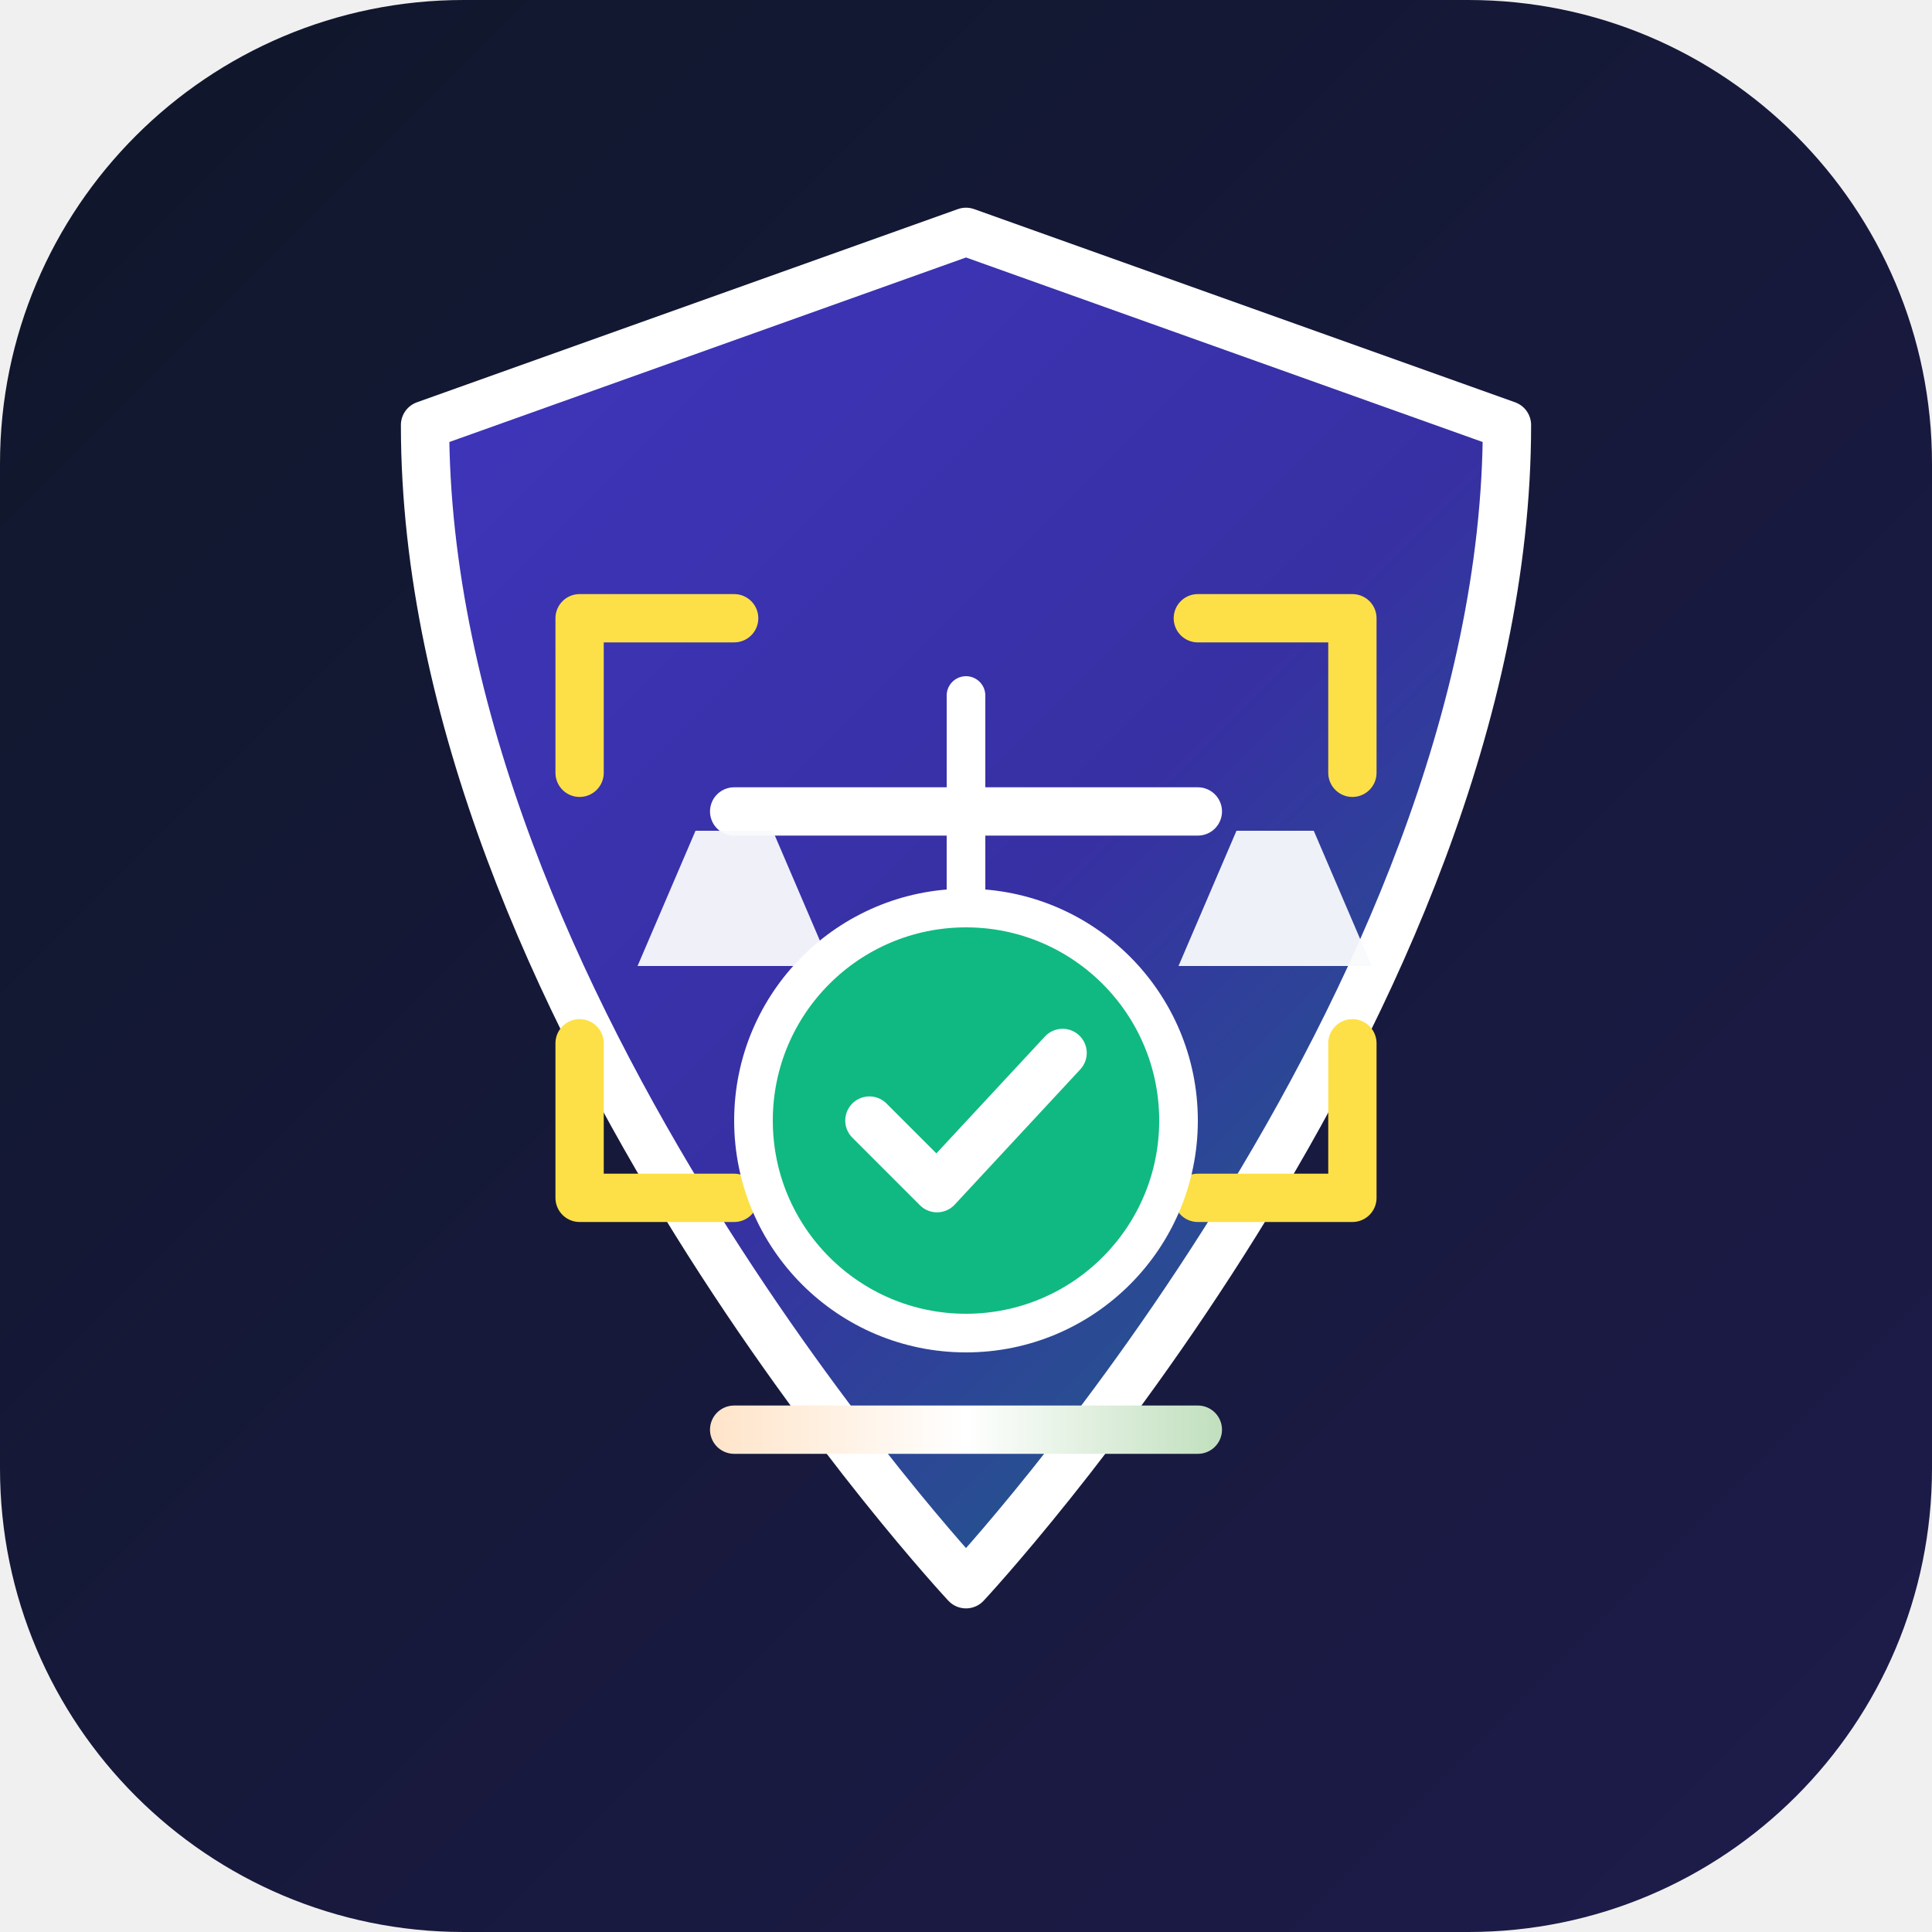
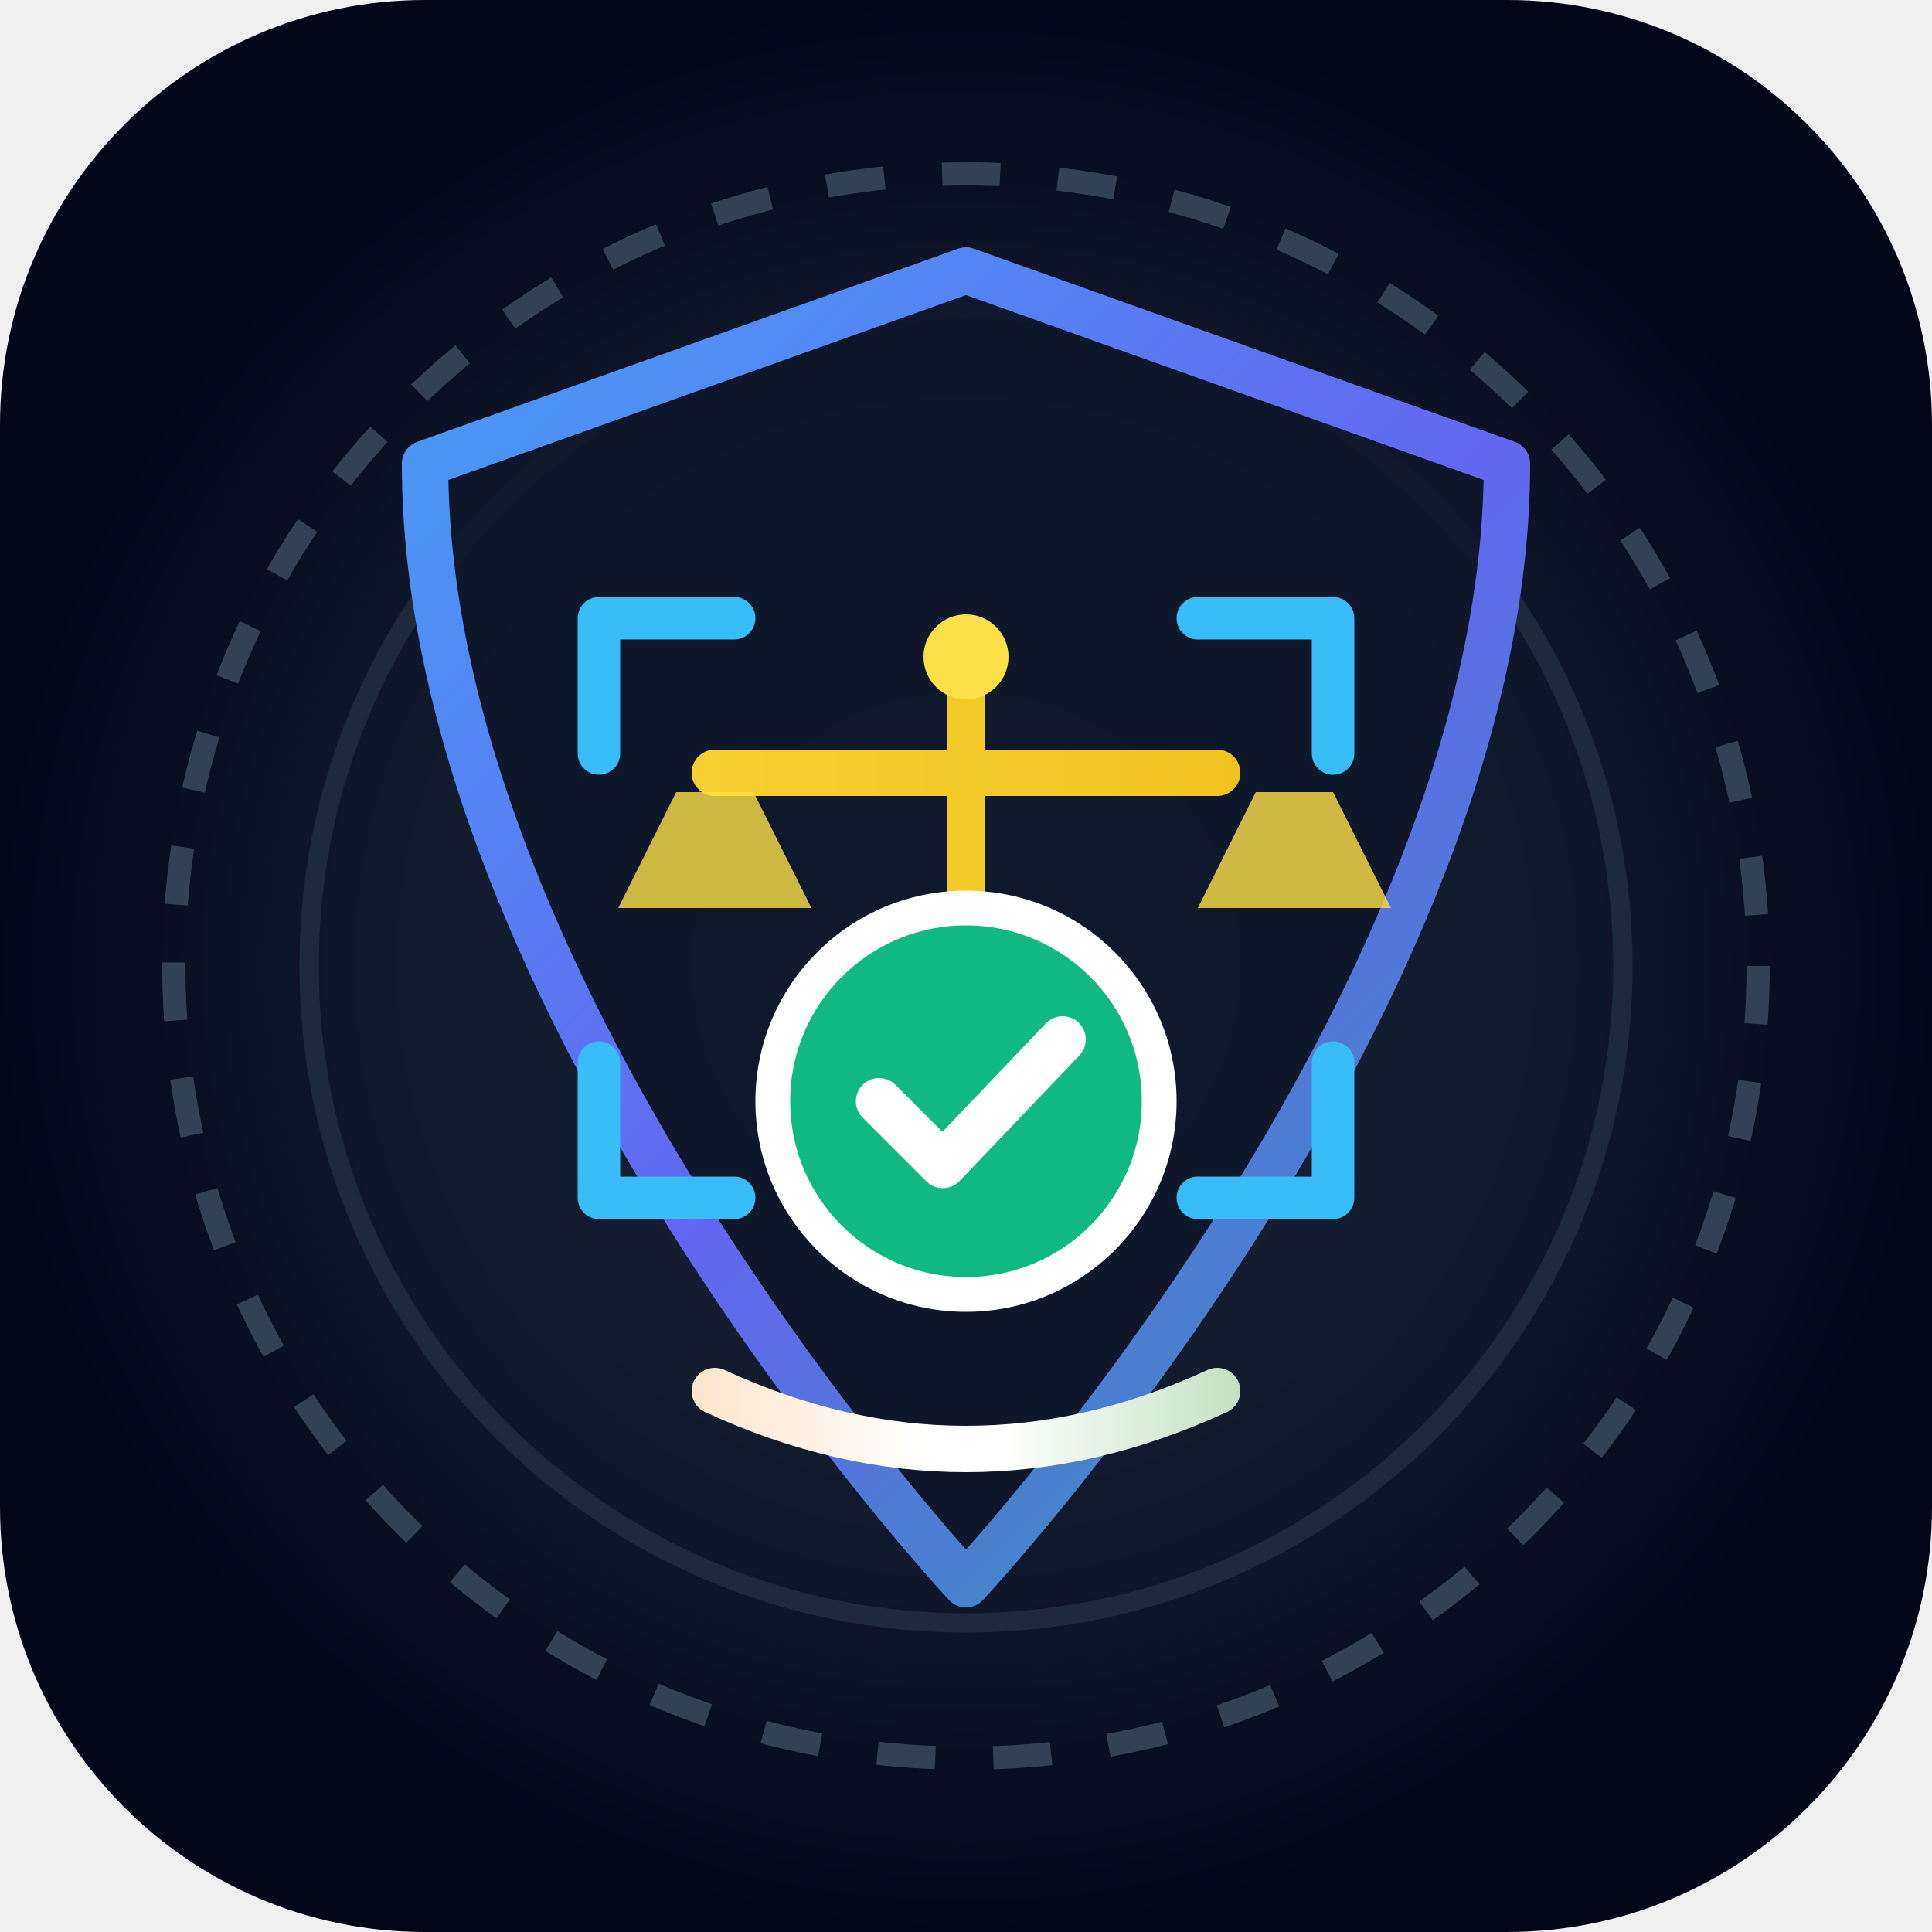
<svg xmlns="http://www.w3.org/2000/svg" viewBox="0 0 100 100" fill="none">
  <defs>
-     <linearGradient id="logoBgGrad" x1="0" y1="0" x2="100" y2="100" gradientUnits="userSpaceOnUse">
-       <stop offset="0%" stop-color="#0F172A" />
-       <stop offset="100%" stop-color="#1E1B4B" />
+     <radialGradient id="logoLensAura" cx="50%" cy="50%" r="50%">
+       <stop offset="0%" stop-color="#1E293B" />
+       <stop offset="65%" stop-color="#0F172A" />
+       <stop offset="100%" stop-color="#020617" />
+     </radialGradient>
+     <linearGradient id="logoShieldBorder" x1="0" y1="0" x2="100" y2="100" gradientUnits="userSpaceOnUse">
+       <stop offset="0%" stop-color="#38BDF8" />
+       <stop offset="50%" stop-color="#6366F1" />
+       <stop offset="100%" stop-color="#10B981" />
    </linearGradient>
-     <linearGradient id="shieldGrad" x1="0" y1="0" x2="100" y2="100" gradientUnits="userSpaceOnUse">
-       <stop offset="0%" stop-color="#4338CA" />
-       <stop offset="50%" stop-color="#3730A3" />
-       <stop offset="100%" stop-color="#059669" />
+     <linearGradient id="logoGoldScales" x1="0" y1="0" x2="100" y2="0" gradientUnits="userSpaceOnUse">
+       <stop offset="0%" stop-color="#FDE047" />
+       <stop offset="100%" stop-color="#EAB308" />
    </linearGradient>
-     <linearGradient id="tricolorRibbon" x1="0" y1="0" x2="100" y2="0" gradientUnits="userSpaceOnUse">
+     <linearGradient id="logoTricolor" x1="0" y1="0" x2="100" y2="0" gradientUnits="userSpaceOnUse">
      <stop offset="0%" stop-color="#FF9933" />
-       <stop offset="50%" stop-color="#FFFFFF" />
+       <stop offset="48%" stop-color="#FFFFFF" />
+       <stop offset="52%" stop-color="#FFFFFF" />
      <stop offset="100%" stop-color="#138808" />
    </linearGradient>
  </defs>
-   <rect width="100" height="100" rx="24" fill="url(#logoBgGrad)" />
-   <path d="M50 12 L78 22 C78 52 50 82 50 82 C50 82 22 52 22 22 Z" fill="url(#shieldGrad)" stroke="#FFFFFF" stroke-width="2.5" stroke-linejoin="round" />
-   <path d="M30 32 H38 M30 32 V40" stroke="#FDE047" stroke-width="2.5" stroke-linecap="round" />
-   <path d="M70 32 H62 M70 32 V40" stroke="#FDE047" stroke-width="2.5" stroke-linecap="round" />
-   <path d="M30 62 H38 M30 62 V54" stroke="#FDE047" stroke-width="2.5" stroke-linecap="round" />
-   <path d="M70 62 H62 M70 62 V54" stroke="#FDE047" stroke-width="2.5" stroke-linecap="round" />
-   <path d="M38 42 H62" stroke="#FFFFFF" stroke-width="2.5" stroke-linecap="round" />
-   <path d="M50 36 V48" stroke="#FFFFFF" stroke-width="2" stroke-linecap="round" />
-   <path d="M36 43 L33 50 H43 L40 43 Z" fill="#F8FAFC" opacity="0.95" />
-   <path d="M64 43 L61 50 H71 L68 43 Z" fill="#F8FAFC" opacity="0.95" />
-   <circle cx="50" cy="58" r="11" fill="#10B981" stroke="#FFFFFF" stroke-width="2" />
-   <path d="M45 58 L48.5 61.5 L55 54.5" stroke="#FFFFFF" stroke-width="2.5" stroke-linecap="round" stroke-linejoin="round" />
-   <path d="M38 74 H62" stroke="url(#tricolorRibbon)" stroke-width="2.5" stroke-linecap="round" />
+   <rect width="100" height="100" rx="22" fill="url(#logoLensAura)" />
+   <circle cx="50" cy="50" r="41" stroke="#334155" stroke-width="1.2" stroke-dasharray="3 3" />
+   <circle cx="50" cy="50" r="34" stroke="#1E293B" stroke-width="1" />
+   <path d="M50 14 L78 24 C78 52 50 82 50 82 C50 82 22 52 22 24 Z" fill="#0F172A" fill-opacity="0.85" stroke="url(#logoShieldBorder)" stroke-width="2.4" stroke-linejoin="round" />
+   <path d="M31 32 H38 M31 32 V39" stroke="#38BDF8" stroke-width="2.2" stroke-linecap="round" />
+   <path d="M69 32 H62 M69 32 V39" stroke="#38BDF8" stroke-width="2.2" stroke-linecap="round" />
+   <path d="M31 62 H38 M31 62 V55" stroke="#38BDF8" stroke-width="2.2" stroke-linecap="round" />
+   <path d="M69 62 H62 M69 62 V55" stroke="#38BDF8" stroke-width="2.2" stroke-linecap="round" />
+   <path d="M37 40 H63" stroke="url(#logoGoldScales)" stroke-width="2.4" stroke-linecap="round" />
+   <path d="M50 34 V46" stroke="url(#logoGoldScales)" stroke-width="2" stroke-linecap="round" />
+   <circle cx="50" cy="34" r="2.2" fill="#FDE047" />
+   <path d="M35 41 L32 47 H42 L39 41 Z" fill="#FDE047" fill-opacity="0.8" />
+   <path d="M65 41 L62 47 H72 L69 41 Z" fill="#FDE047" fill-opacity="0.8" />
+   <circle cx="50" cy="57" r="10" fill="#10B981" stroke="#FFFFFF" stroke-width="1.8" />
+   <path d="M45.5 57 L48.8 60.3 L55 53.8" stroke="#FFFFFF" stroke-width="2.4" stroke-linecap="round" stroke-linejoin="round" />
+   <path d="M37 72 Q50 78 63 72" stroke="url(#logoTricolor)" stroke-width="2.4" stroke-linecap="round" fill="none" />
</svg>
